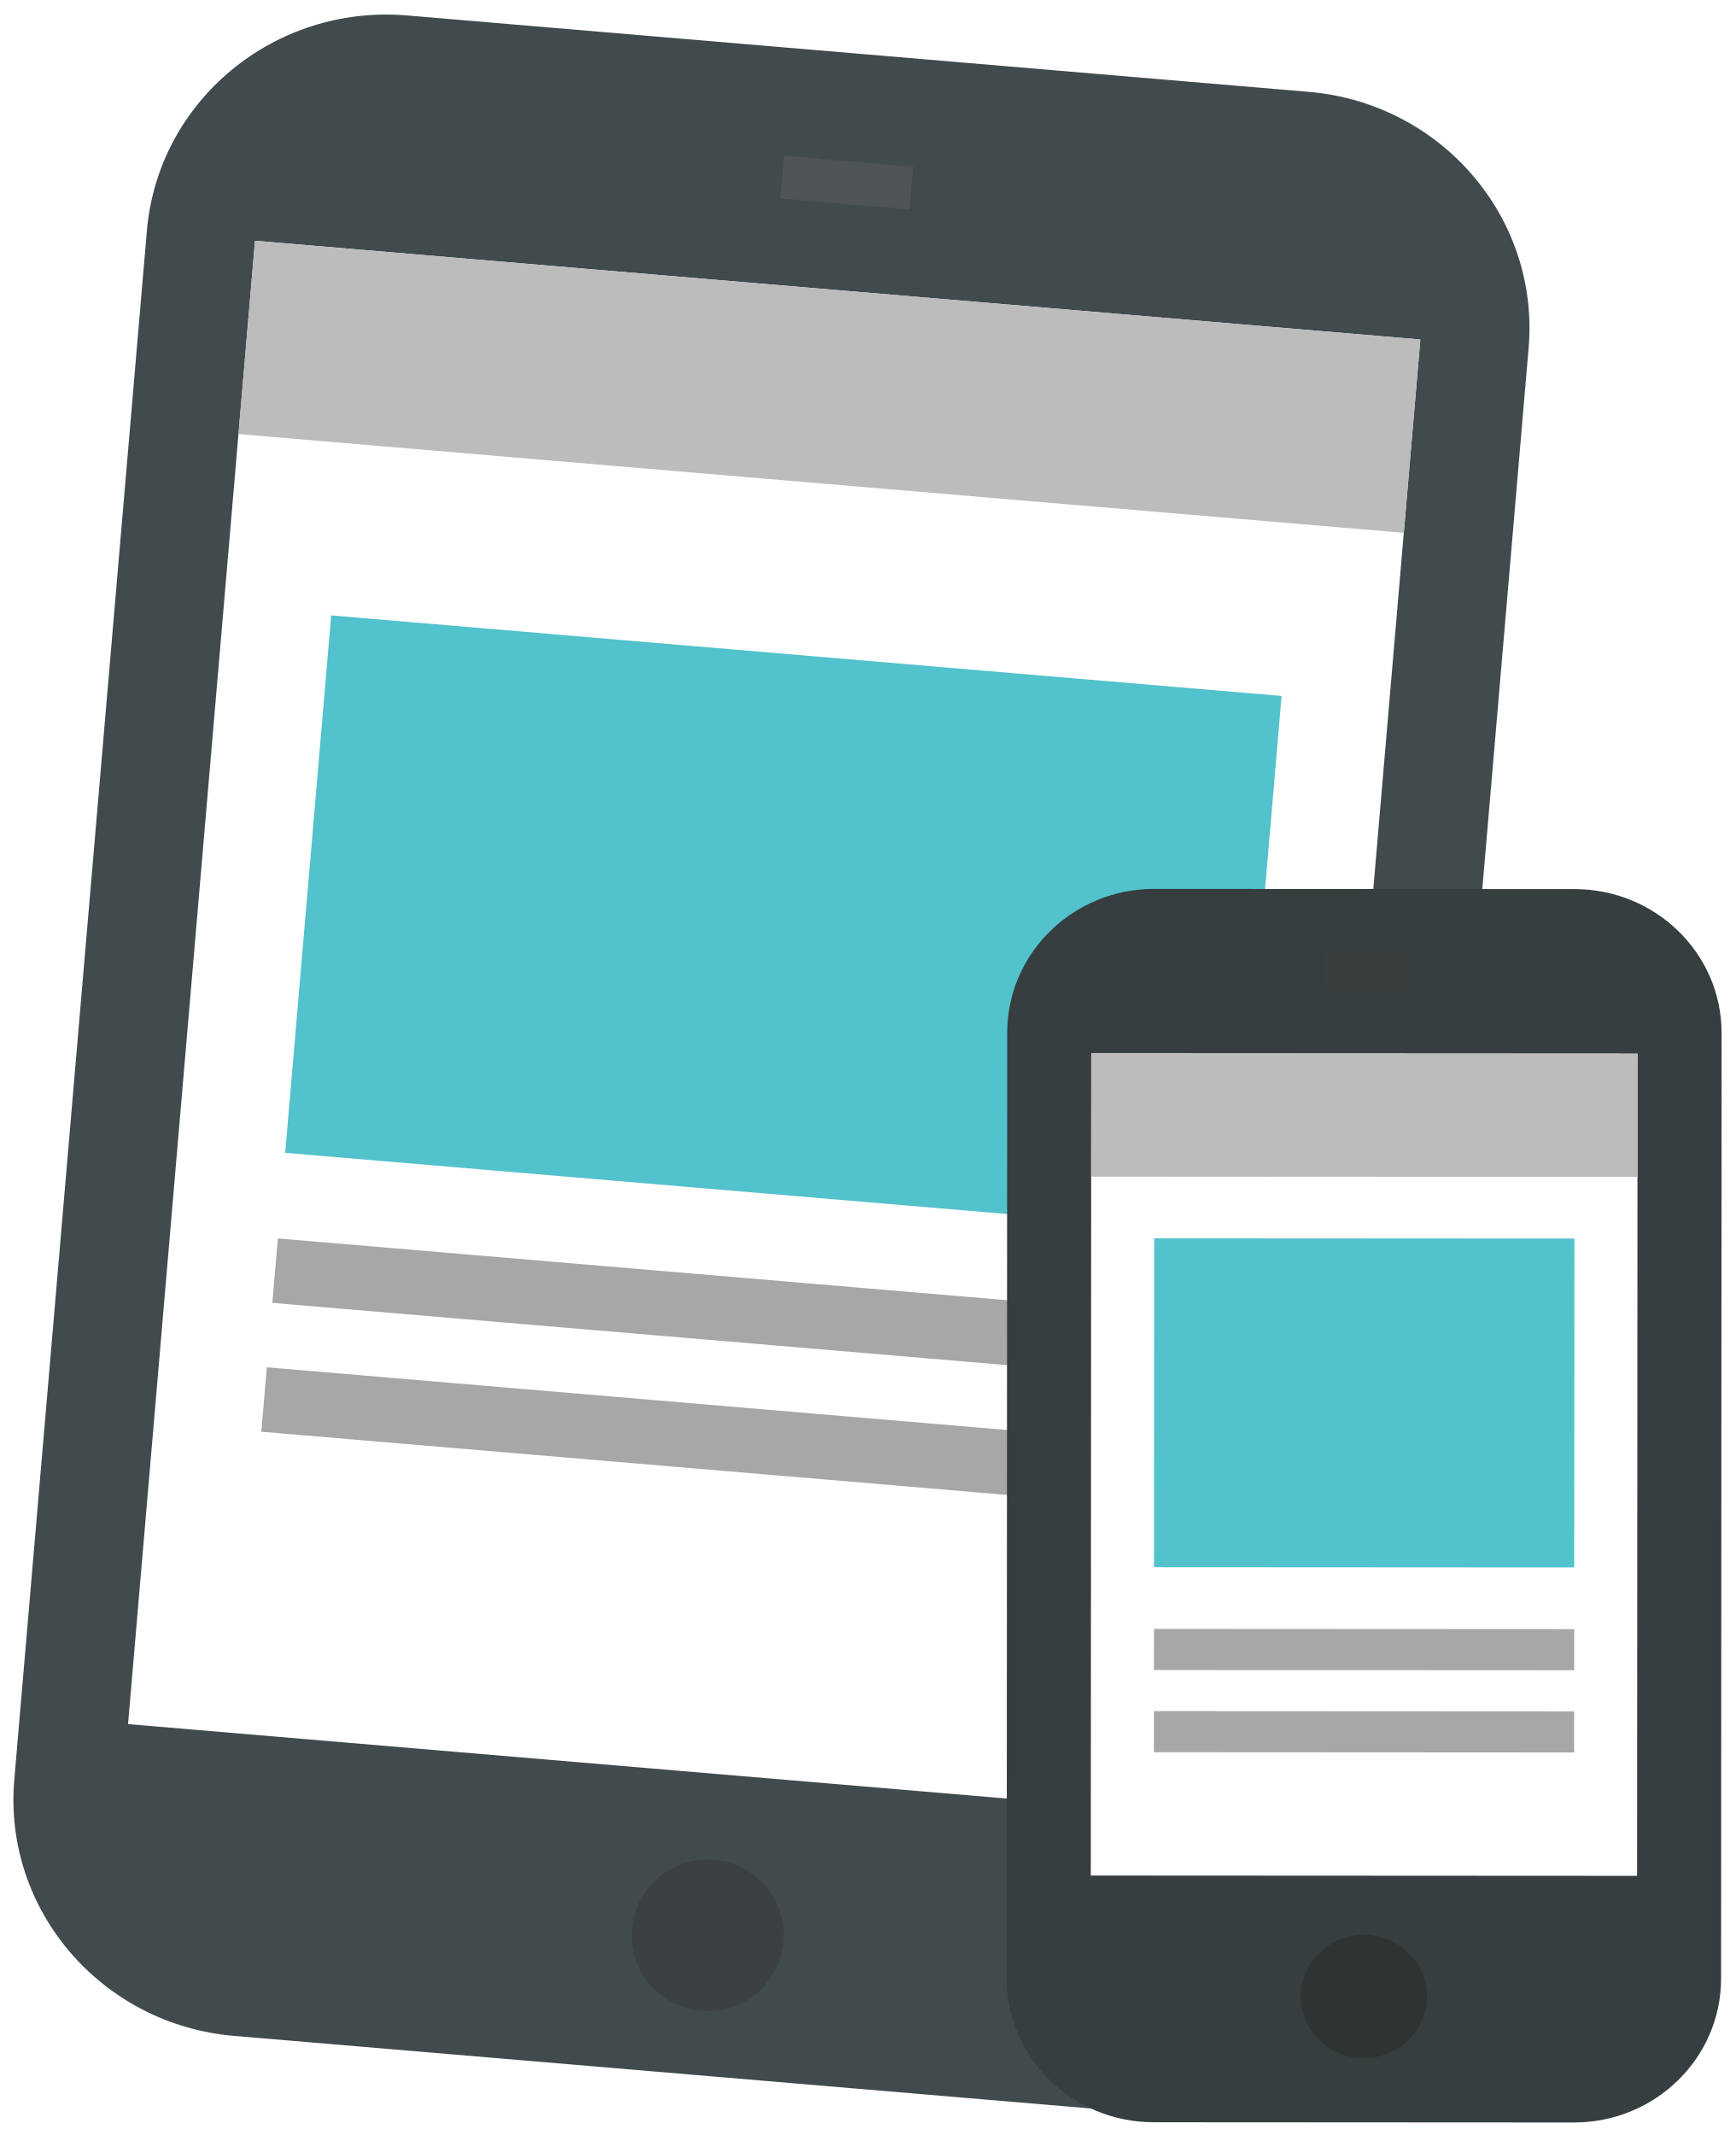
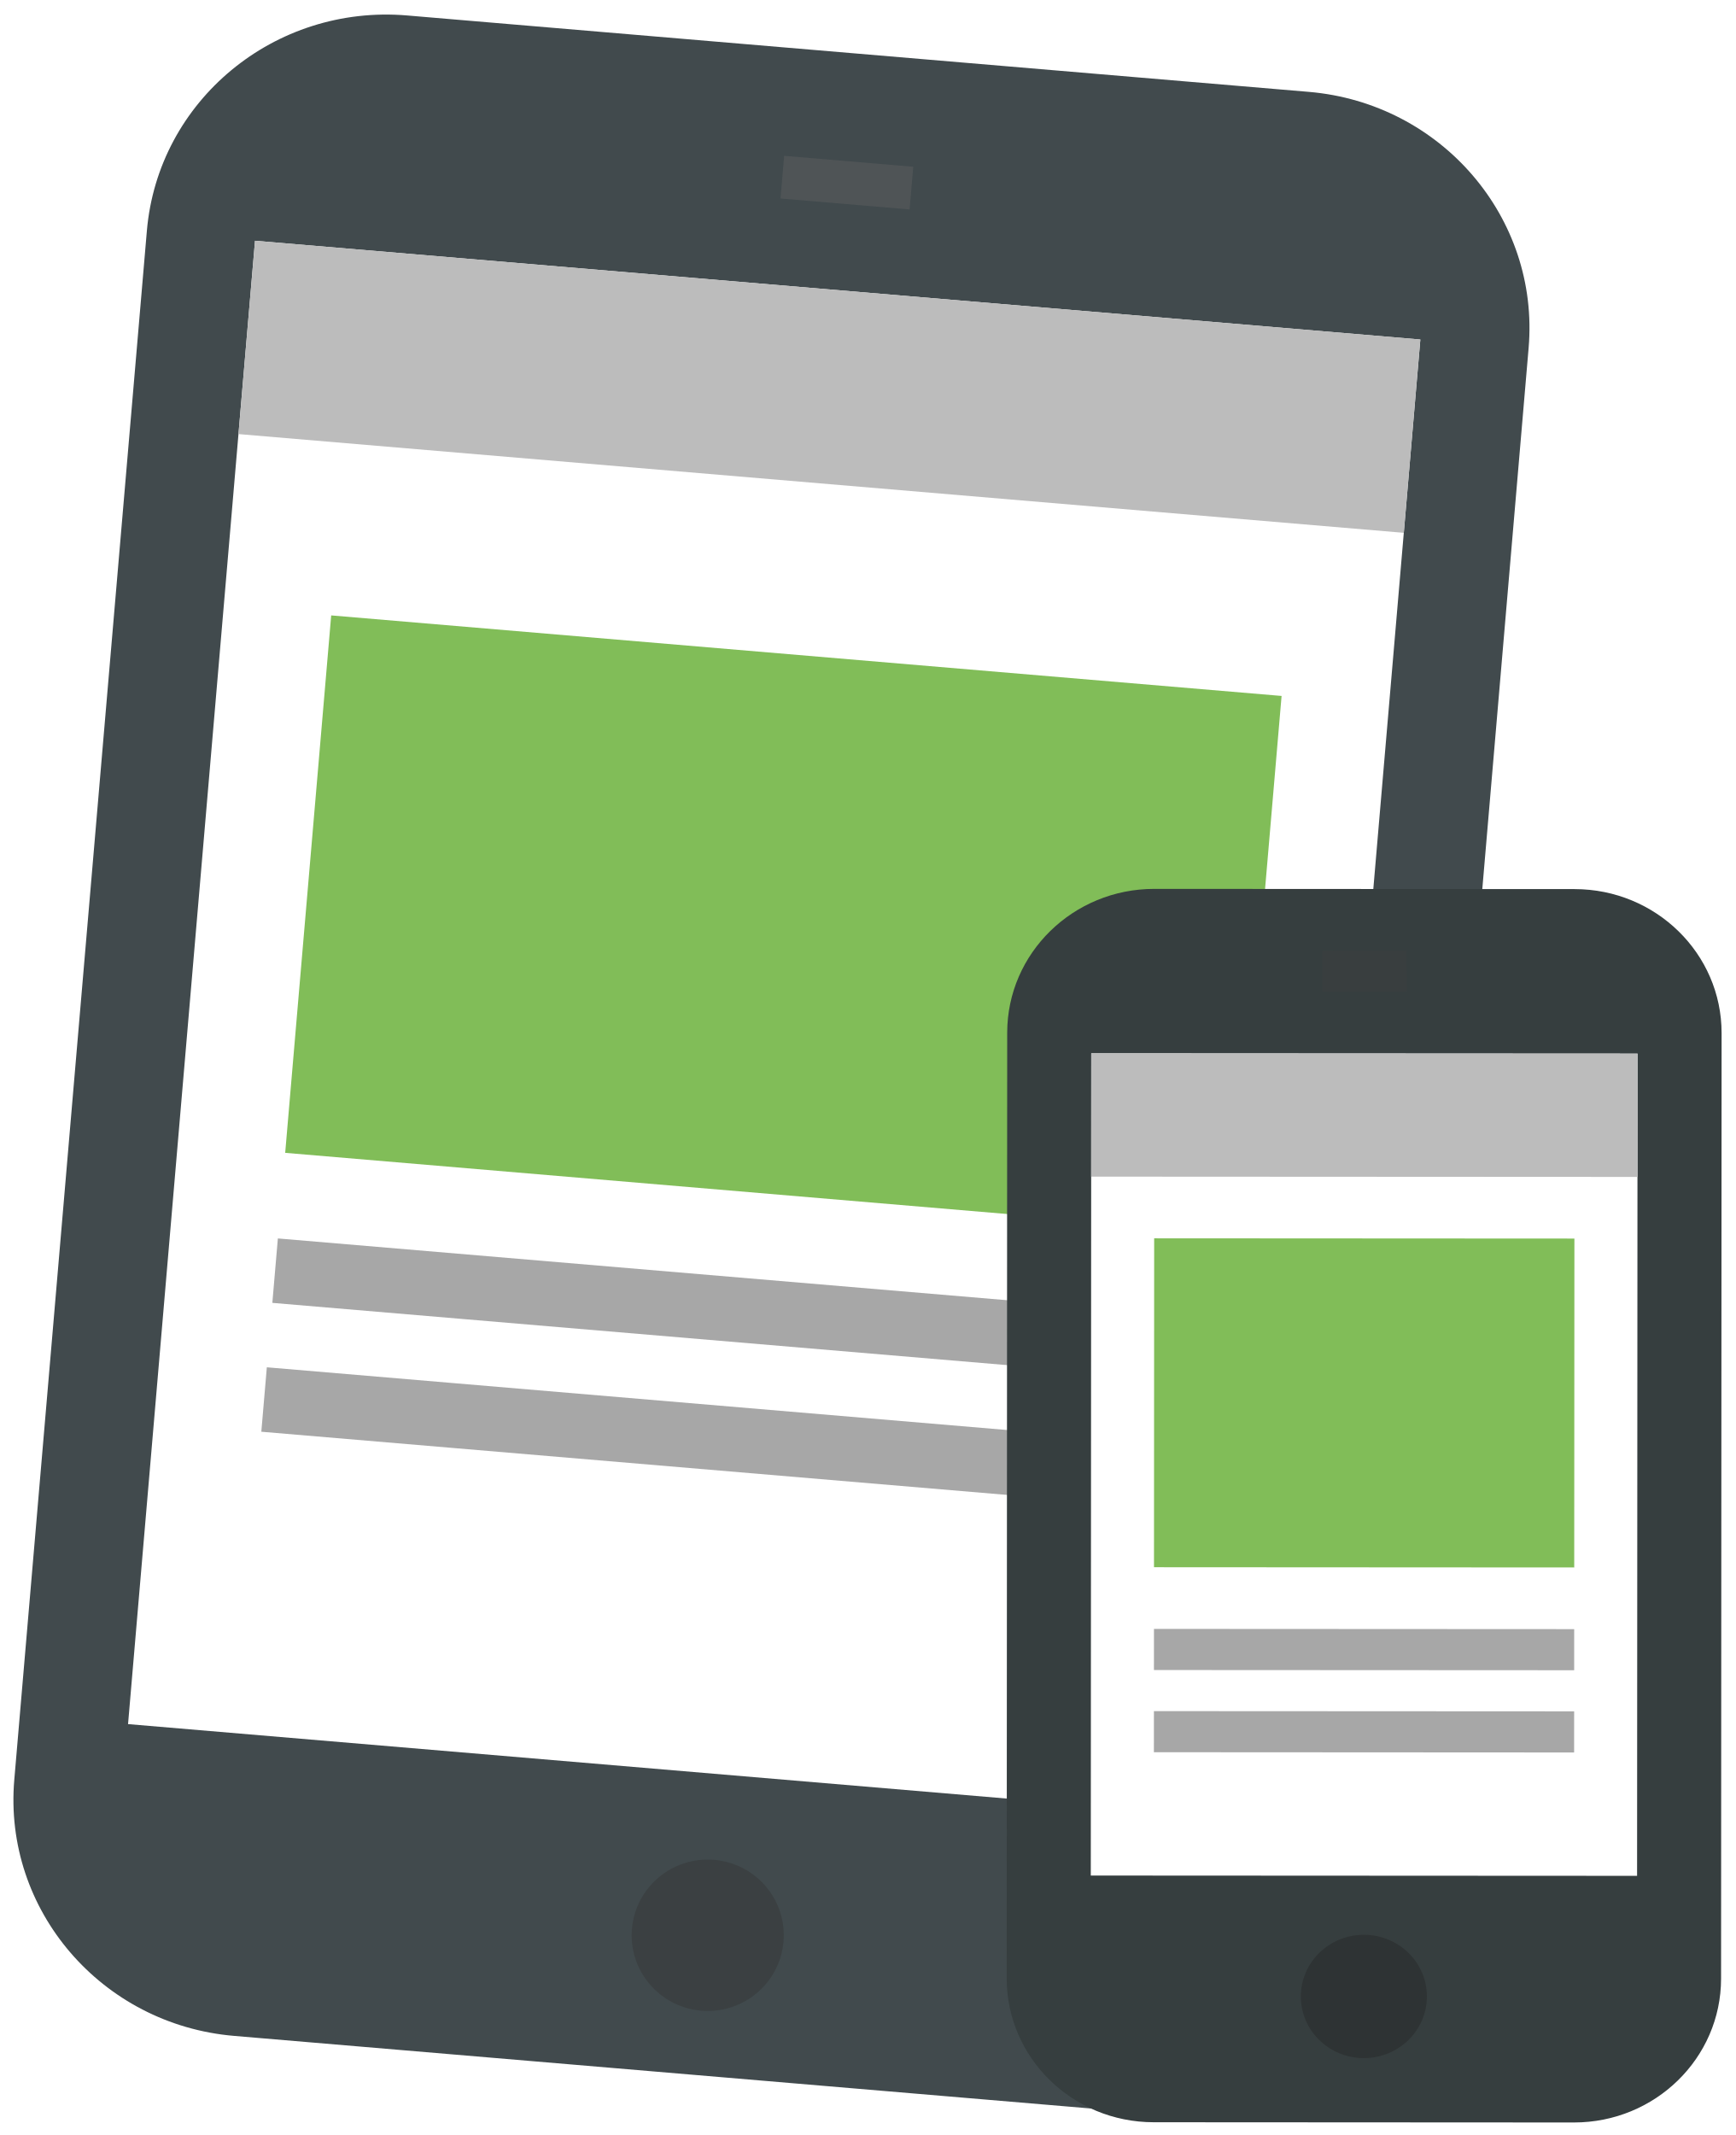
<svg xmlns="http://www.w3.org/2000/svg" version="1.1" baseProfile="full" height="155px" width="126px">
  <path fill="rgb( 65, 74, 77 )" d="M101.361,137.716 C100.552,147.167 92.094,154.168 82.468,153.352 C82.468,153.352 16.999,147.805 16.999,147.805 C7.374,146.989 0.227,138.667 1.037,129.215 C1.037,129.215 10.664,16.758 10.664,16.758 C11.474,7.307 19.932,0.307 29.557,1.122 C29.557,1.122 95.026,6.669 95.026,6.669 C104.652,7.485 111.798,15.807 110.989,25.259 C110.989,25.259 101.361,137.716 101.361,137.716 Z " />
  <path fill-opacity="0.4" fill="rgb( 52, 52, 52 )" d="M56.889,140.966 C56.631,143.99 53.957,146.233 50.917,145.976 C47.877,145.718 45.624,143.057 45.883,140.033 C46.141,137.009 48.815,134.766 51.855,135.023 C54.895,135.281 57.148,137.942 56.889,140.966 Z " />
  <path fill-opacity="0.4" fill="rgb( 102, 102, 102 )" d="M66.044,15.206 C66.044,15.206 56.671,14.411 56.671,14.411 C56.671,14.411 56.936,11.313 56.936,11.313 C56.936,11.313 66.309,12.107 66.309,12.107 C66.309,12.107 66.044,15.206 66.044,15.206 Z " />
  <path fill="rgb( 255, 255, 255 )" d="M93.908,132.338 C93.908,132.338 9.297,125.169 9.297,125.169 C9.297,125.169 18.516,17.48 18.516,17.48 C18.516,17.48 103.127,24.649 103.127,24.649 C103.127,24.649 93.908,132.338 93.908,132.338 Z " />
  <path fill="rgb( 167, 167, 167 )" d="M88.779,100.434 C88.779,100.434 19.774,94.588 19.774,94.588 C19.774,94.588 20.175,89.91 20.175,89.91 C20.175,89.91 89.18,95.756 89.18,95.756 C89.18,95.756 88.779,100.434 88.779,100.434 ZM87.978,109.79 C87.978,109.79 18.974,103.943 18.974,103.943 C18.974,103.943 19.374,99.265 19.374,99.265 C19.374,99.265 88.379,105.111 88.379,105.111 C88.379,105.111 87.978,109.79 87.978,109.79 Z " />
-   <path fill="rgb( 82, 194, 204 )" d="M20.707,83.696 C20.707,83.696 89.712,89.543 89.712,89.543 C89.712,89.543 93.052,50.525 93.052,50.525 C93.052,50.525 24.047,44.678 24.047,44.678 C24.047,44.678 20.707,83.696 20.707,83.696 Z " />
+   <path fill="rgb( 129, 189, 88 )" d="M20.707,83.696 C20.707,83.696 89.712,89.543 89.712,89.543 C89.712,89.543 93.052,50.525 93.052,50.525 C93.052,50.525 24.047,44.678 24.047,44.678 C24.047,44.678 20.707,83.696 20.707,83.696 Z " />
  <path fill="rgb( 188, 188, 188 )" d="M101.926,38.683 C101.926,38.683 17.315,31.514 17.315,31.514 C17.315,31.514 18.516,17.479 18.516,17.479 C18.516,17.479 103.127,24.648 103.127,24.648 C103.127,24.648 101.926,38.683 101.926,38.683 Z " />
  <path fill="rgb( 54, 62, 63 )" d="M124.962,143.65 C124.959,149.42 120.176,154.094 114.278,154.091 C114.278,154.091 83.766,154.074 83.766,154.074 C77.868,154.071 73.09,149.392 73.093,143.622 C73.093,143.622 73.13,74.973 73.13,74.973 C73.134,69.203 77.917,64.529 83.815,64.532 C83.815,64.532 114.326,64.548 114.326,64.548 C120.225,64.552 125.003,69.231 125,75.001 C125,75.001 124.962,143.65 124.962,143.65 Z " />
  <path fill-opacity="0.4" fill="rgb( 37, 37, 37 )" d="M103.604,144.944 C103.602,147.417 101.553,149.42 99.025,149.419 C96.496,149.418 94.449,147.412 94.45,144.939 C94.452,142.467 96.501,140.463 99.03,140.465 C101.558,140.466 103.605,142.472 103.604,144.944 Z " />
  <path fill-opacity="0.4" fill="rgb( 63, 63, 63 )" d="M102.118,72.004 C102.118,72.004 96.016,72 96.016,72 C96.016,72 96.017,69.016 96.017,69.016 C96.017,69.016 102.119,69.019 102.119,69.019 C102.119,69.019 102.118,72.004 102.118,72.004 Z " />
  <path fill="rgb( 255, 255, 255 )" d="M118.864,136.185 C118.864,136.185 79.199,136.164 79.199,136.164 C79.199,136.164 79.232,76.469 79.232,76.469 C79.232,76.469 118.897,76.49 118.897,76.49 C118.897,76.49 118.864,136.185 118.864,136.185 Z " />
  <path fill="rgb( 167, 167, 167 )" d="M114.296,121.259 C114.296,121.259 83.784,121.243 83.784,121.243 C83.784,121.243 83.786,118.258 83.786,118.258 C83.786,118.258 114.297,118.274 114.297,118.274 C114.297,118.274 114.296,121.259 114.296,121.259 ZM114.292,127.228 C114.292,127.228 83.781,127.211 83.781,127.211 C83.781,127.211 83.783,124.227 83.783,124.227 C83.783,124.227 114.294,124.243 114.294,124.243 C114.294,124.243 114.292,127.228 114.292,127.228 Z " />
-   <path fill="rgb( 82, 194, 204 )" d="M83.788,113.78 C83.788,113.78 114.3,113.797 114.3,113.797 C114.3,113.797 114.313,89.919 114.313,89.919 C114.313,89.919 83.801,89.902 83.801,89.902 C83.801,89.902 83.788,113.78 83.788,113.78 Z " />
+   <path fill="rgb( 129, 189, 88 )" d="M83.788,113.78 C83.788,113.78 114.3,113.797 114.3,113.797 C114.3,113.797 114.313,89.919 114.313,89.919 C114.313,89.919 83.801,89.902 83.801,89.902 C83.801,89.902 83.788,113.78 83.788,113.78 Z " />
  <path fill="rgb( 188, 188, 188 )" d="M118.892,85.444 C118.892,85.444 79.227,85.423 79.227,85.423 C79.227,85.423 79.232,76.469 79.232,76.469 C79.232,76.469 118.897,76.49 118.897,76.49 C118.897,76.49 118.892,85.444 118.892,85.444 Z " />
</svg>
